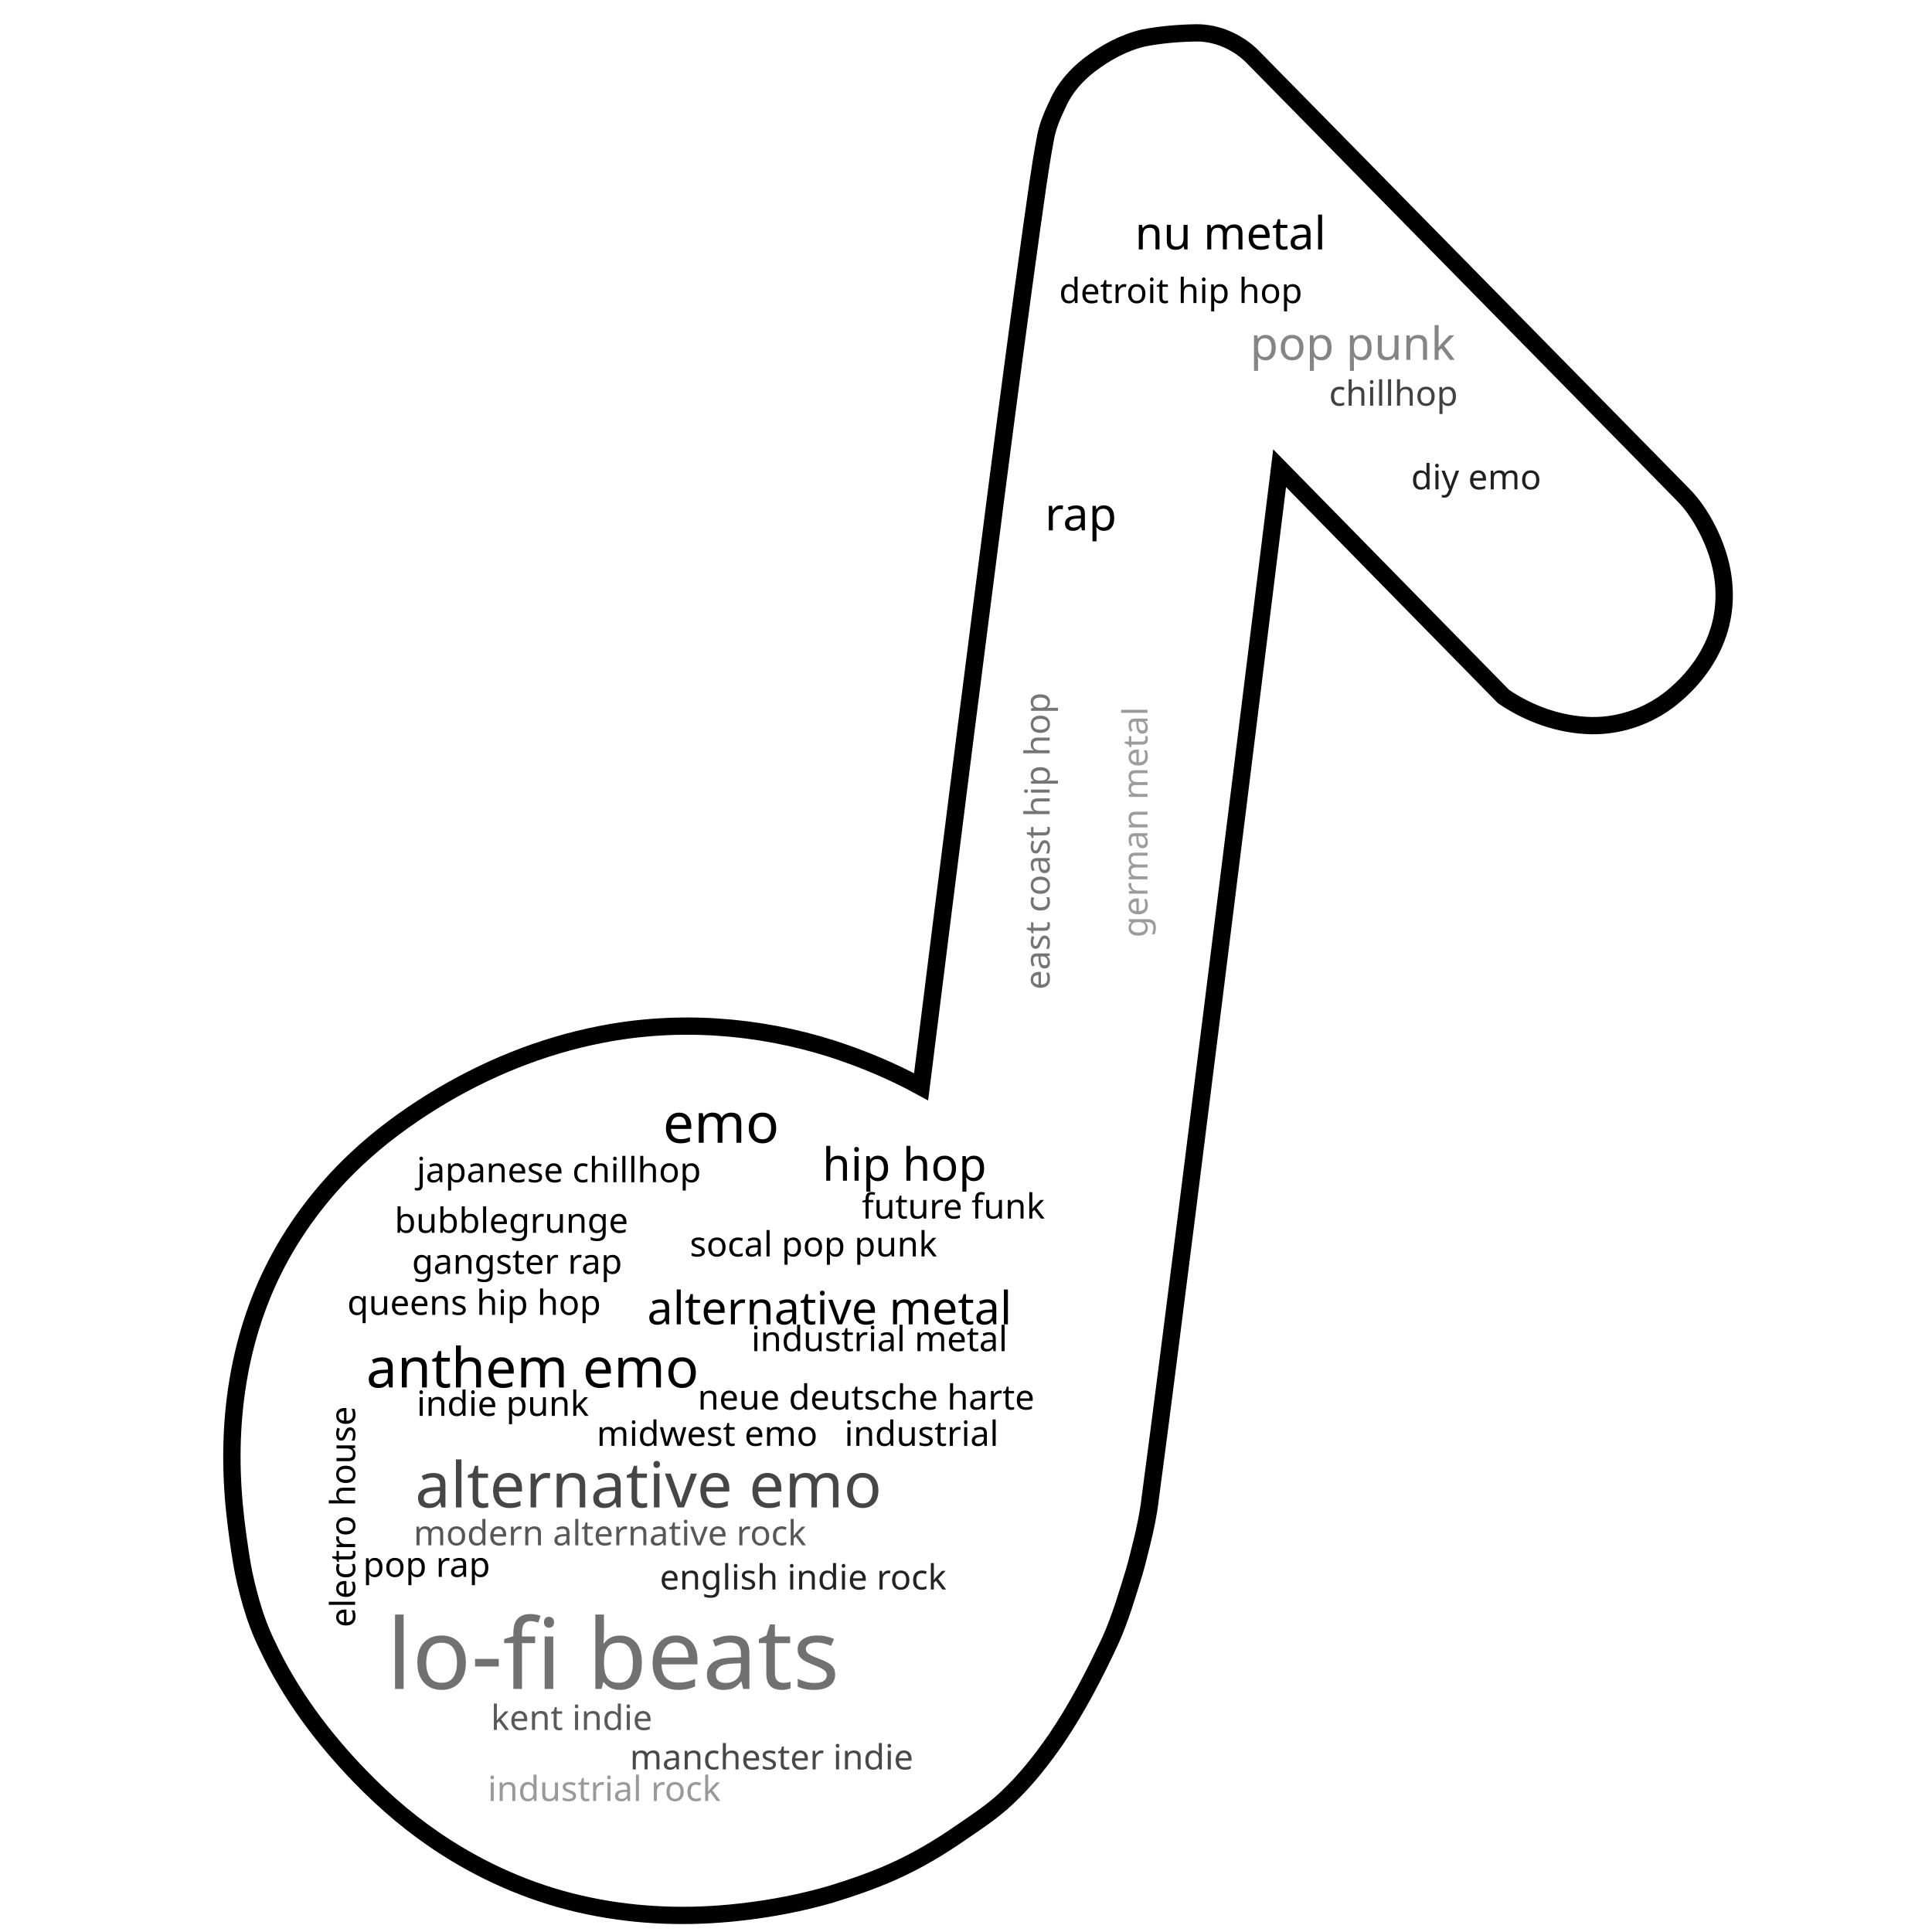
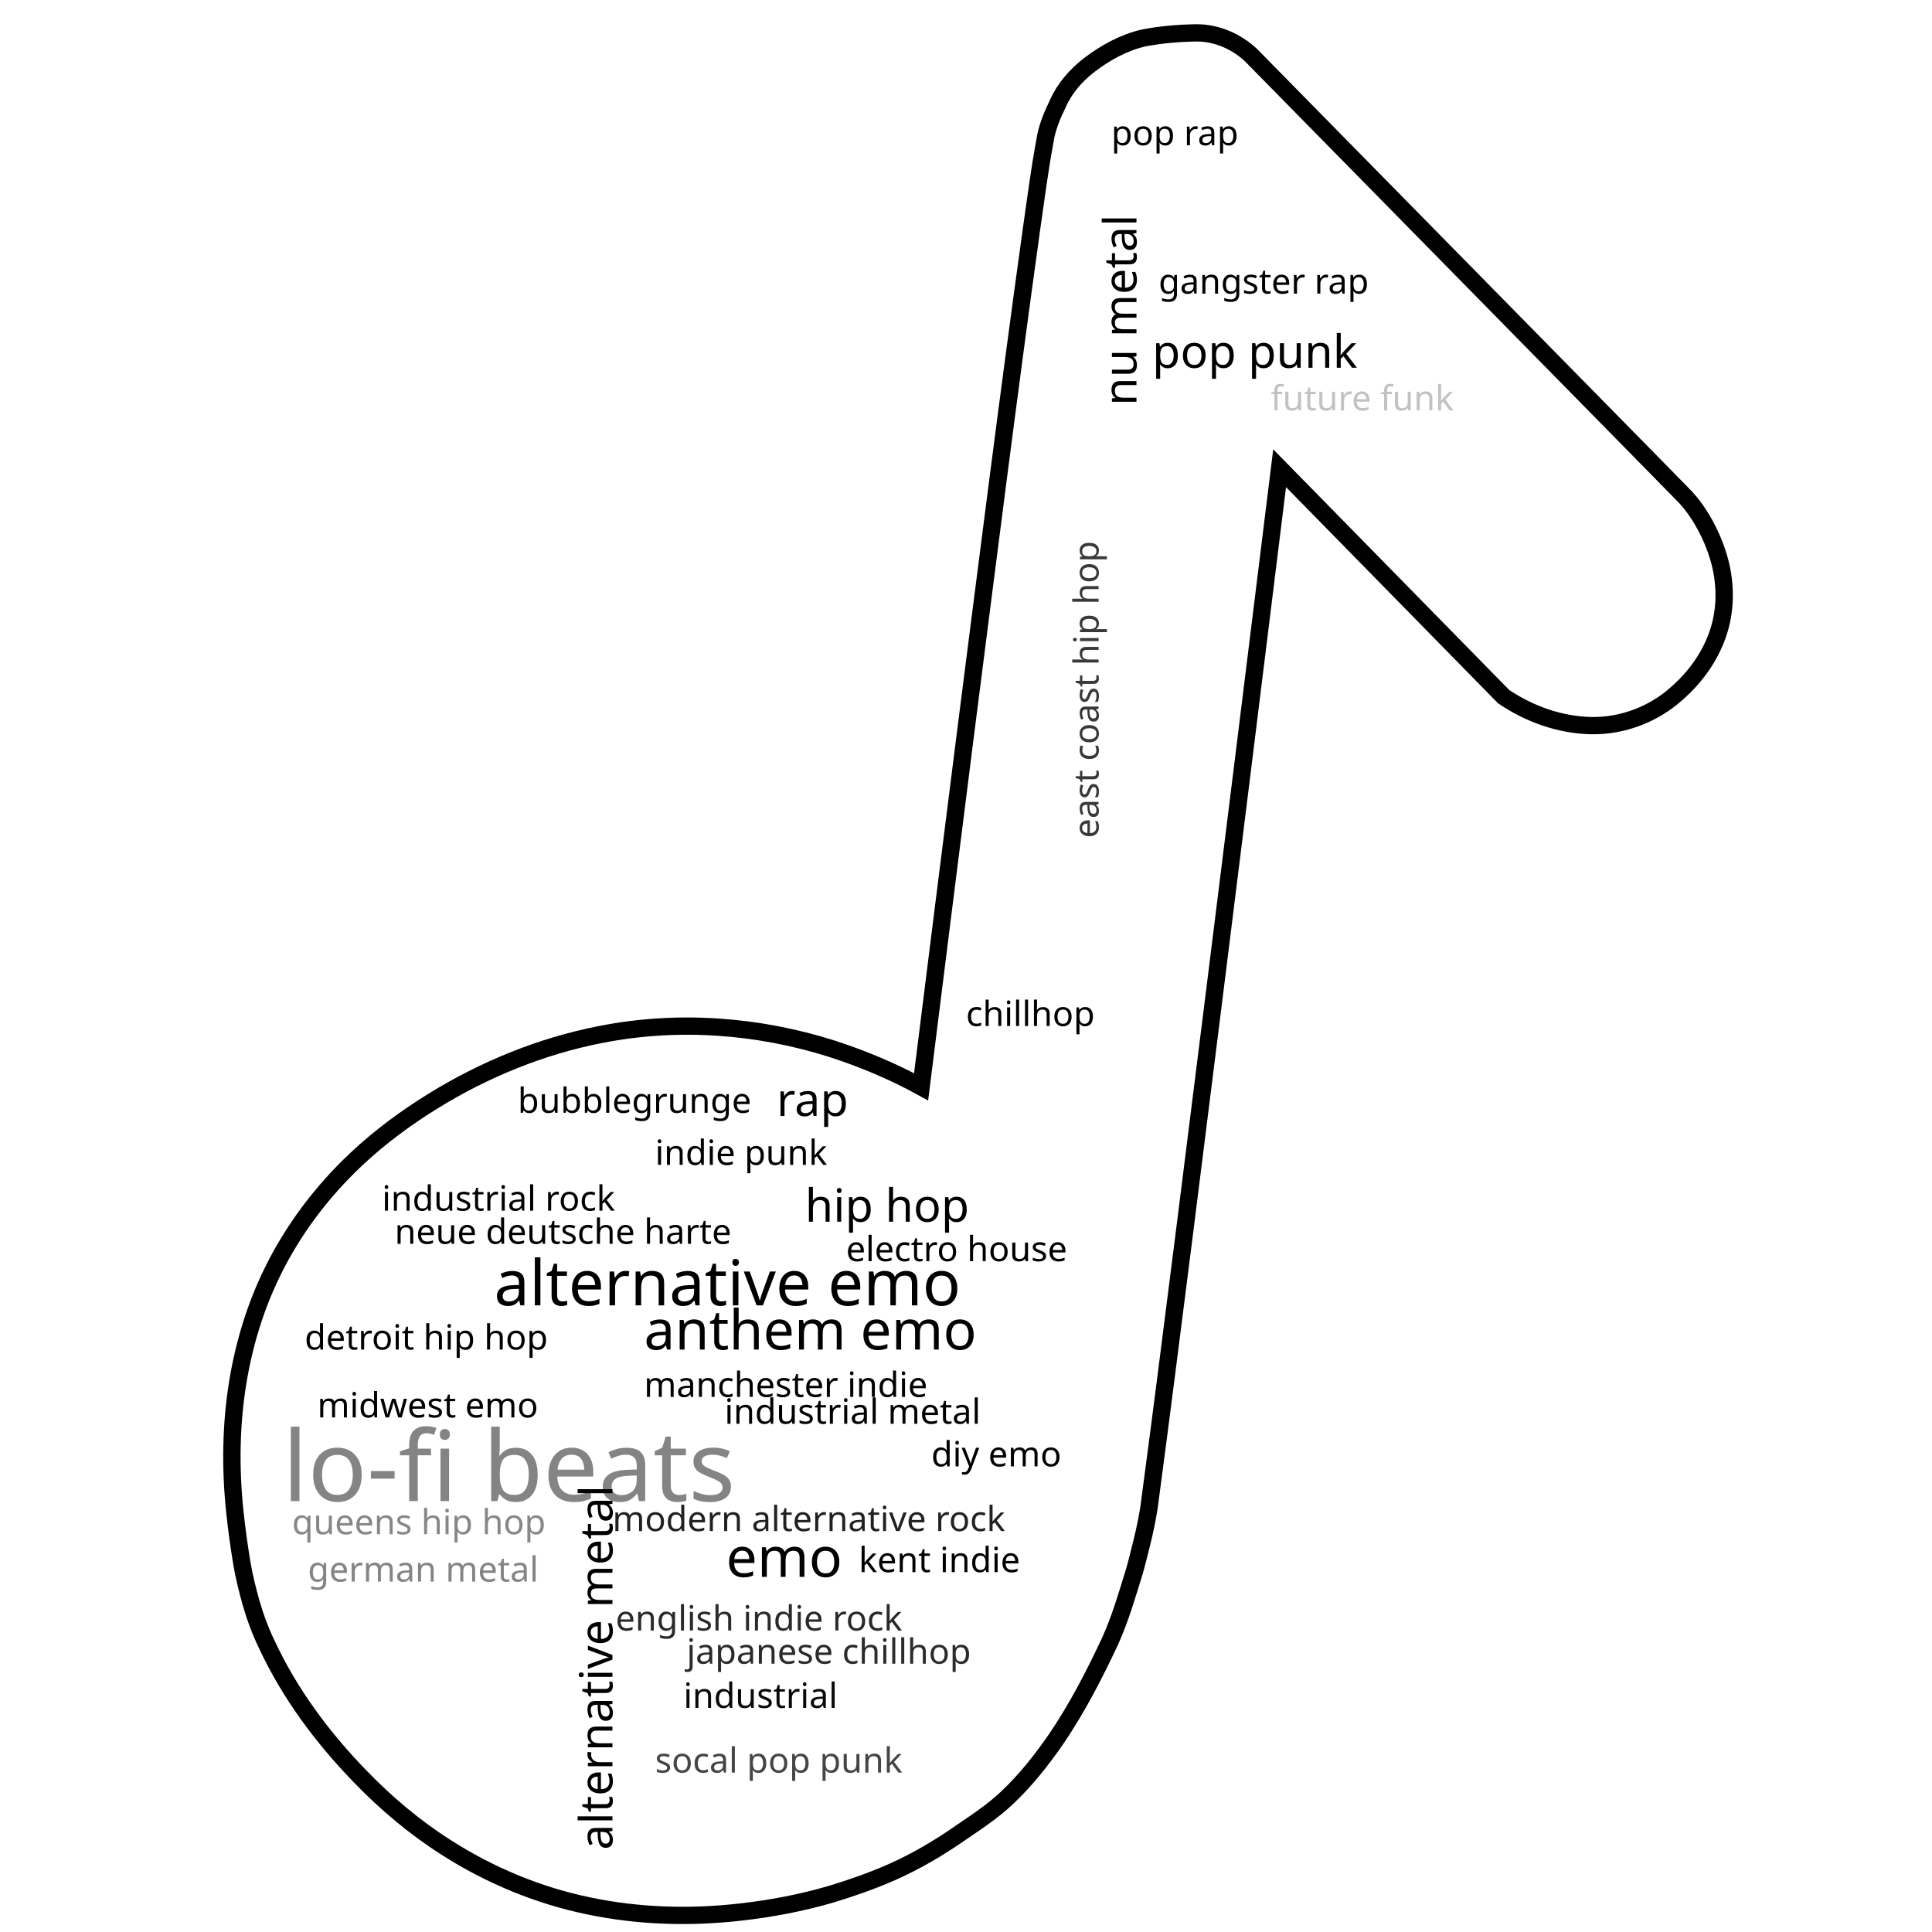
<svg xmlns="http://www.w3.org/2000/svg" width="1500" height="1500" viewBox="0 0 972 1224" version="1.1" id="svg1062">
  <style>text{font-family:'Droid Sans Mono';font-weight:normal;font-style:normal;}</style>
  <rect width="100%" height="100%" style="fill:rgba(255,255,255,0)" />
-   <text transform="translate(119,1070)" font-size="62" style="fill:rgb(113, 113, 113)">lo-fi beats</text>
-   <text transform="translate(137,955)" font-size="40" style="fill:rgb(70, 70, 70)">alternative emo</text>
-   <text transform="translate(106,879)" font-size="35" style="fill:rgb(0, 0, 0)">anthem emo</text>
-   <text transform="translate(294,724)" font-size="35" style="fill:rgb(0, 0, 0)">emo</text>
-   <text transform="translate(666,228)" font-size="29" style="fill:rgb(133, 133, 133)">pop punk</text>
-   <text transform="translate(395,748)" font-size="29" style="fill:rgb(0, 0, 0)">hip hop</text>
-   <text transform="translate(536,336)" font-size="29" style="fill:rgb(0, 0, 0)">rap</text>
-   <text transform="translate(284,839)" font-size="29" style="fill:rgb(0, 0, 0)">alternative metal</text>
-   <text transform="translate(593,158)" font-size="29" style="fill:rgb(0, 0, 0)">nu metal</text>
-   <text transform="translate(124,781)" font-size="22" style="fill:rgb(0, 0, 0)">bubblegrunge</text>
-   <text transform="translate(768,310)" font-size="22" style="fill:rgb(32, 32, 32)">diy emo</text>
-   <text transform="translate(138,897)" font-size="22" style="fill:rgb(0, 0, 0)">indie punk</text>
-   <text transform="translate(292,1007)" font-size="22" style="fill:rgb(35, 35, 35)">english indie rock</text>
-   <text transform="translate(273,1121)" font-size="22" style="fill:rgb(72, 72, 72)">manchester indie</text>
-   <text transform="translate(545,192)" font-size="22" style="fill:rgb(0, 0, 0)">detroit hip hop</text>
-   <text transform="translate(252,916)" font-size="22" style="fill:rgb(0, 0, 0)">midwest emo</text>
-   <text transform="translate(311,796)" font-size="22" style="fill:rgb(0, 0, 0)">socal pop punk</text>
-   <text transform="translate(185,1096)" font-size="22" style="fill:rgb(89, 89, 89)">kent indie</text>
-   <text transform="translate(136,979)" font-size="22" style="fill:rgb(87, 87, 87)">modern alternative rock</text>
-   <text transform="translate(601,594) rotate(-90)" font-size="22" style="fill:rgb(156, 156, 156)">german metal</text>
-   <text transform="translate(409,916)" font-size="22" style="fill:rgb(0, 0, 0)">industrial</text>
-   <text transform="translate(350,856)" font-size="22" style="fill:rgb(0, 0, 0)">industrial metal</text>
-   <text transform="translate(183,1141)" font-size="22" style="fill:rgb(153, 153, 153)">industrial rock</text>
-   <text transform="translate(316,893)" font-size="22" style="fill:rgb(0, 0, 0)">neue deutsche harte</text>
-   <text transform="translate(420,772)" font-size="22" style="fill:rgb(0, 0, 0)">future funk</text>
-   <text transform="translate(138,749)" font-size="22" style="fill:rgb(0, 0, 0)">japanese chillhop</text>
-   <text transform="translate(716,257)" font-size="22" style="fill:rgb(65, 65, 65)">chillhop</text>
-   <text transform="translate(99,1031) rotate(-90)" font-size="22" style="fill:rgb(0, 0, 0)">electro house</text>
-   <text transform="translate(539,627) rotate(-90)" font-size="22" style="fill:rgb(117, 117, 117)">east coast hip hop</text>
-   <text transform="translate(135,807)" font-size="22" style="fill:rgb(0, 0, 0)">gangster rap</text>
-   <text transform="translate(104,999)" font-size="22" style="fill:rgb(0, 0, 0)">pop rap</text>
-   <text transform="translate(94,833)" font-size="22" style="fill:rgb(0, 0, 0)">queens hip hop</text>
+   <text transform="translate(53,951)" font-size="62" style="fill:rgb(132, 132, 132)">lo-fi beats</text>
+   <text transform="translate(187,827)" font-size="40" style="fill:rgb(0, 0, 0)">alternative emo</text>
+   <text transform="translate(282,855)" font-size="35" style="fill:rgb(0, 0, 0)">anthem emo</text>
+   <text transform="translate(334,999)" font-size="35" style="fill:rgb(0, 0, 0)">emo</text>
+   <text transform="translate(604,233)" font-size="29" style="fill:rgb(0, 0, 0)">pop punk</text>
+   <text transform="translate(384,774)" font-size="29" style="fill:rgb(0, 0, 0)">hip hop</text>
+   <text transform="translate(366,707)" font-size="29" style="fill:rgb(0, 0, 0)">rap</text>
+   <text transform="translate(262,1172) rotate(-90)" font-size="29" style="fill:rgb(0, 0, 0)">alternative metal</text>
+   <text transform="translate(594,257) rotate(-90)" font-size="29" style="fill:rgb(0, 0, 0)">nu metal</text>
+   <text transform="translate(202,705)" font-size="22" style="fill:rgb(0, 0, 0)">bubblegrunge</text>
+   <text transform="translate(464,929)" font-size="22" style="fill:rgb(0, 0, 0)">diy emo</text>
+   <text transform="translate(289,738)" font-size="22" style="fill:rgb(0, 0, 0)">indie punk</text>
+   <text transform="translate(264,1033)" font-size="22" style="fill:rgb(42, 42, 42)">english indie rock</text>
+   <text transform="translate(282,885)" font-size="22" style="fill:rgb(0, 0, 0)">manchester indie</text>
+   <text transform="translate(67,855)" font-size="22" style="fill:rgb(0, 0, 0)">detroit hip hop</text>
+   <text transform="translate(75,898)" font-size="22" style="fill:rgb(0, 0, 0)">midwest emo</text>
+   <text transform="translate(289,1123)" font-size="22" style="fill:rgb(69, 69, 69)">socal pop punk</text>
+   <text transform="translate(418,996)" font-size="22" style="fill:rgb(0, 0, 0)">kent indie</text>
+   <text transform="translate(262,970)" font-size="22" style="fill:rgb(33, 33, 33)">modern alternative rock</text>
+   <text transform="translate(69,1002)" font-size="22" style="fill:rgb(132, 132, 132)">german metal</text>
+   <text transform="translate(307,1082)" font-size="22" style="fill:rgb(9, 9, 9)">industrial</text>
+   <text transform="translate(333,902)" font-size="22" style="fill:rgb(0, 0, 0)">industrial metal</text>
+   <text transform="translate(116,767)" font-size="22" style="fill:rgb(0, 0, 0)">industrial rock</text>
+   <text transform="translate(124,788)" font-size="22" style="fill:rgb(0, 0, 0)">neue deutsche harte</text>
+   <text transform="translate(679,260)" font-size="22" style="fill:rgb(194, 194, 194)">future funk</text>
+   <text transform="translate(309,1054)" font-size="22" style="fill:rgb(43, 43, 43)">japanese chillhop</text>
+   <text transform="translate(486,650)" font-size="22" style="fill:rgb(0, 0, 0)">chillhop</text>
+   <text transform="translate(410,799)" font-size="22" style="fill:rgb(0, 0, 0)">electro house</text>
+   <text transform="translate(570,531) rotate(-90)" font-size="22" style="fill:rgb(57, 57, 57)">east coast hip hop</text>
+   <text transform="translate(608,186)" font-size="22" style="fill:rgb(0, 0, 0)">gangster rap</text>
+   <text transform="translate(578,92)" font-size="22" style="fill:rgb(0, 0, 0)">pop rap</text>
+   <text transform="translate(59,972)" font-size="22" style="fill:rgb(135, 135, 135)">queens hip hop</text>
  <defs id="defs1056" />
  <g id="layer1" transform="matrix(1.014429,0,0,1.009581,-1521.319,-393.8737)">
    <path id="path1760" style="fill:none;stroke:#000000;stroke-width:10.836;stroke-linecap:butt;stroke-linejoin:miter;stroke-miterlimit:4;stroke-dasharray:none;stroke-opacity:1" d="m 2122.986,410.756 c -11.117,0.161 -22.247,1.088 -33.175,3.173 -12.516,2.901 -23.98,9.263 -34.117,17.029 -8.287,6.456 -15.425,14.647 -19.638,24.343 -3.602,7.43 -6.814,15.18 -8.008,23.404 -3.42,18.29 -5.69,36.765 -8.374,55.171 -14.559,105.272 -27.742,210.73 -41.167,316.151 -9.329,74.023 -18.583,148.055 -27.779,222.095 -17.697,-9.726 -36.399,-17.571 -55.587,-23.833 -46.444,-14.823 -96.646,-18.509 -144.55,-8.976 -37.032,7.259 -72.487,21.814 -104.519,41.679 -17.138,10.647 -33.456,22.707 -48.115,36.596 -21.508,20.318 -39.561,44.376 -52.494,71.014 -10.428,21.438 -17.424,44.478 -21.331,67.975 -4.518,27.193 -4.858,54.991 -1.984,82.378 1.106,10.763 2.642,21.478 4.365,32.158 1.434,8.424 3.472,16.736 5.791,24.957 2.602,9.08 5.894,17.969 10.018,26.472 14.203,30.531 34.517,57.918 57.826,82.096 16.197,16.9 34.18,32.152 53.913,44.779 27.167,17.49 57.477,30.186 89.138,36.74 30.98,6.516 63.011,7.479 94.427,3.884 19.299,-2.153 38.45,-5.818 57.088,-11.292 12.896,-3.957 25.659,-8.423 37.992,-13.905 15.157,-6.787 29.496,-15.297 43.079,-24.828 9.989,-6.851 20.164,-13.579 28.92,-22.011 11.573,-10.966 21.438,-23.596 30.449,-36.71 13.097,-19.399 23.831,-40.274 33.682,-61.471 6.301,-14.023 10.543,-28.835 15.065,-43.494 1.681,-5.846 3.049,-11.741 4.546,-17.623 2.26,-9.197 4.231,-18.484 5.318,-27.9 7.561,-56.815 14.649,-113.692 21.855,-170.552 11.927,-94.966 23.713,-189.95 35.45,-284.939 7.873,-63.782 15.727,-127.567 23.569,-191.353 46.63,47.776 93.261,95.552 139.891,143.328 16.034,10.921 35.082,17.758 54.563,18.191 19.591,0.408 39.148,-7.087 53.635,-20.245 12.294,-10.786 22.028,-24.784 26.611,-40.572 4.24,-14.577 3.732,-30.327 -0.564,-44.829 -2.798,-9.414 -6.955,-18.423 -12.236,-26.7 -3.051,-4.745 -6.517,-9.243 -10.552,-13.196 -14.41,-14.817 -28.894,-29.554 -43.34,-44.341 -75.336,-76.996 -150.665,-153.999 -226.006,-230.99 -9.053,-8.459 -21.184,-13.817 -33.656,-13.854 z" />
  </g>
</svg>
